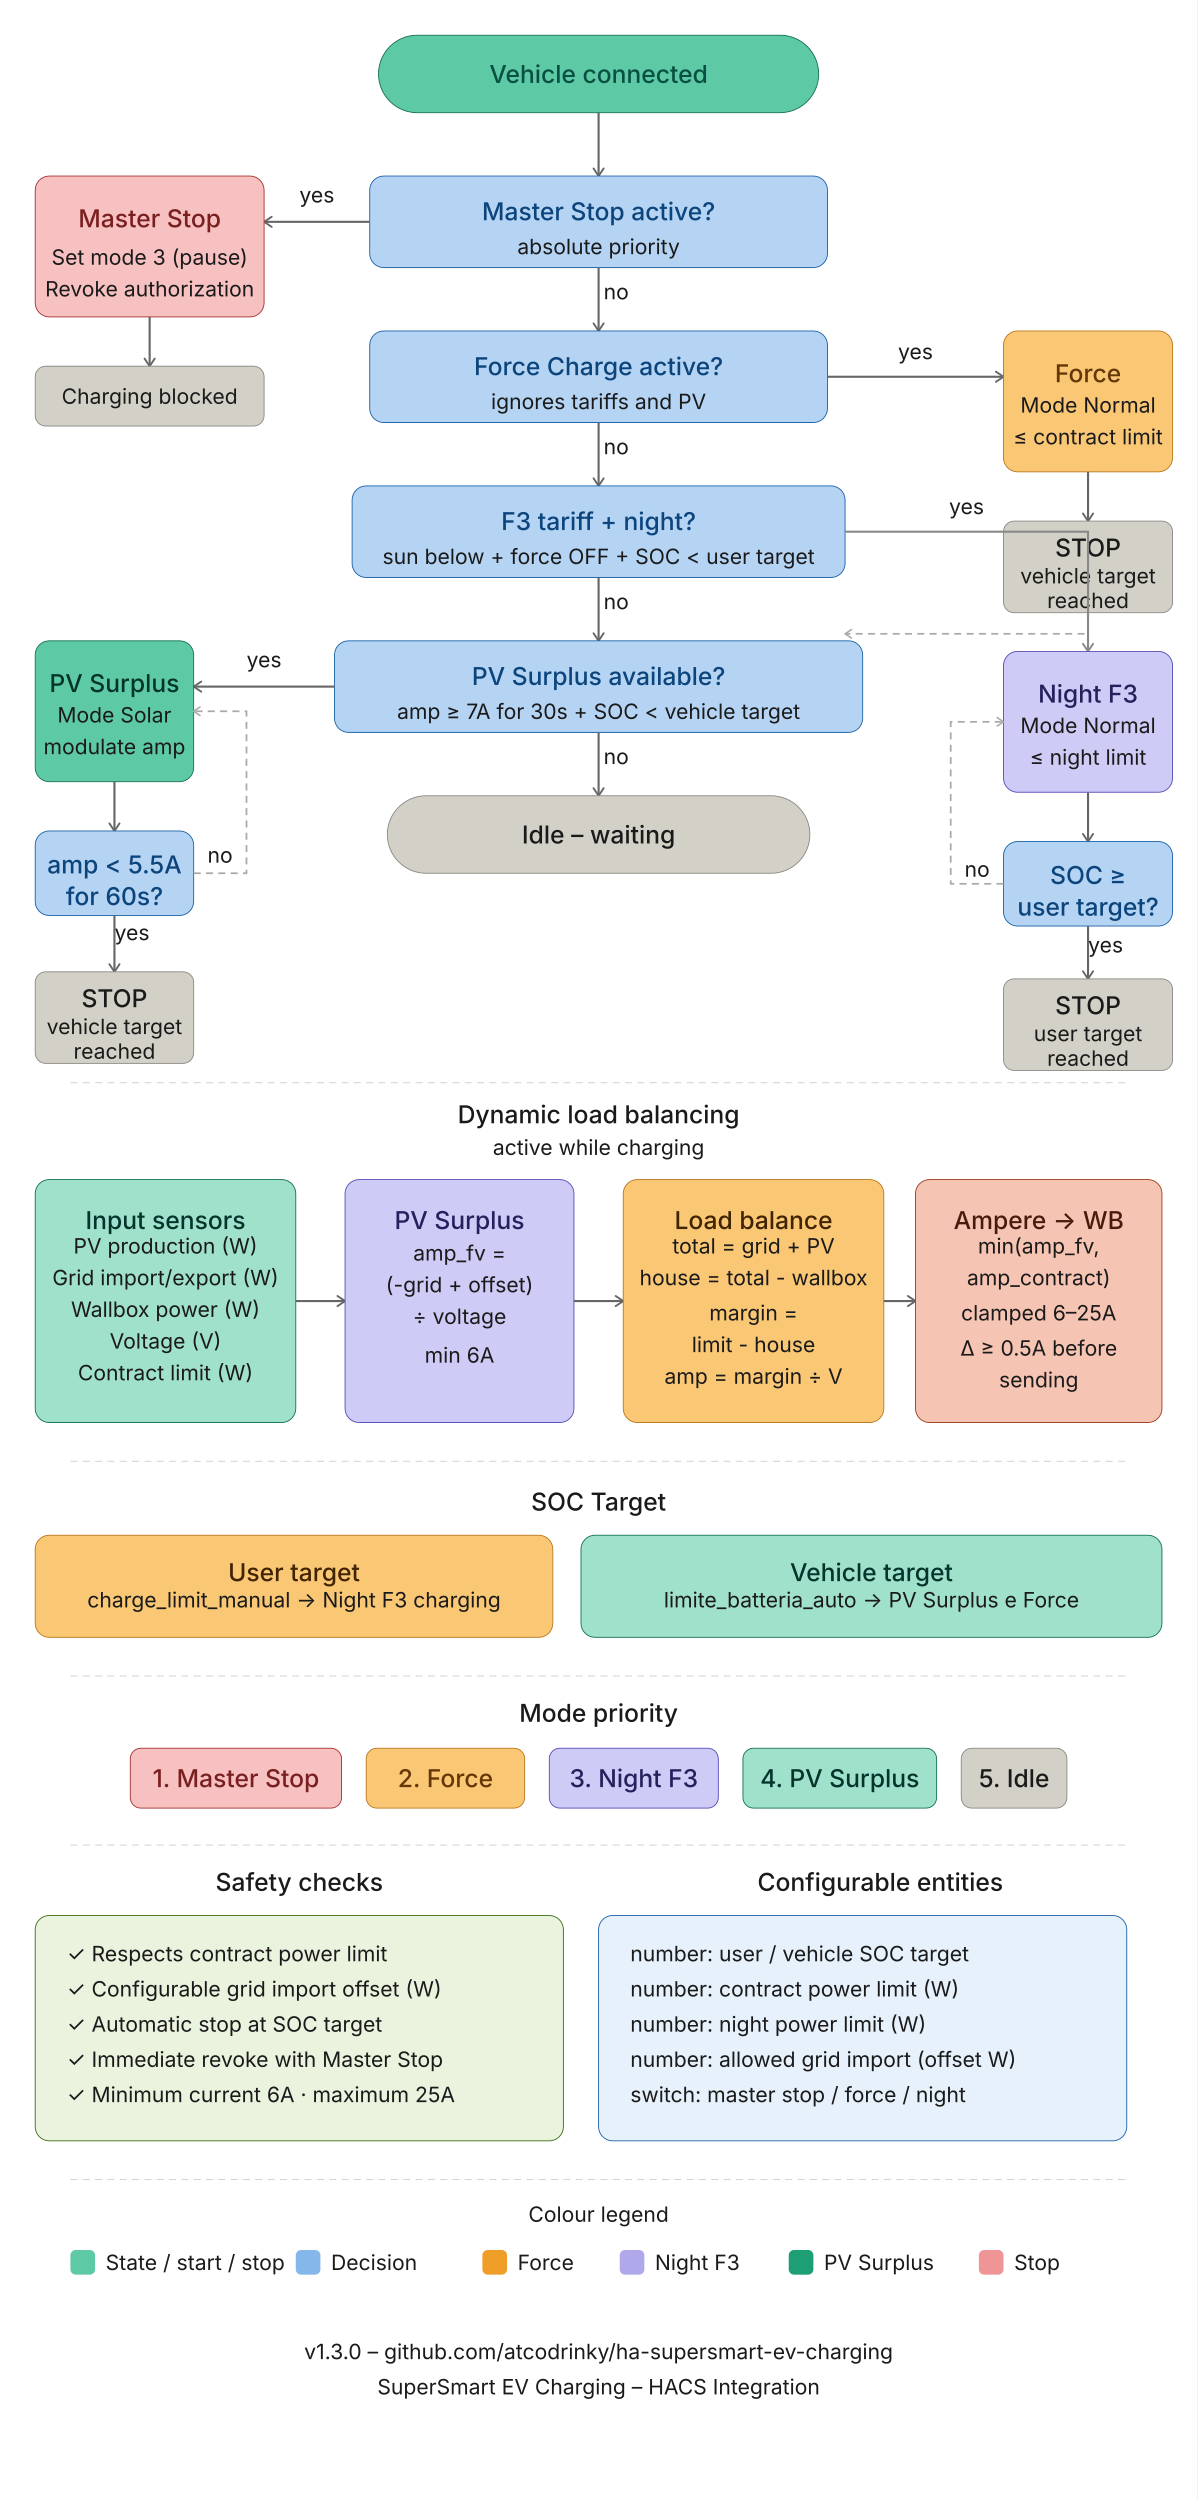
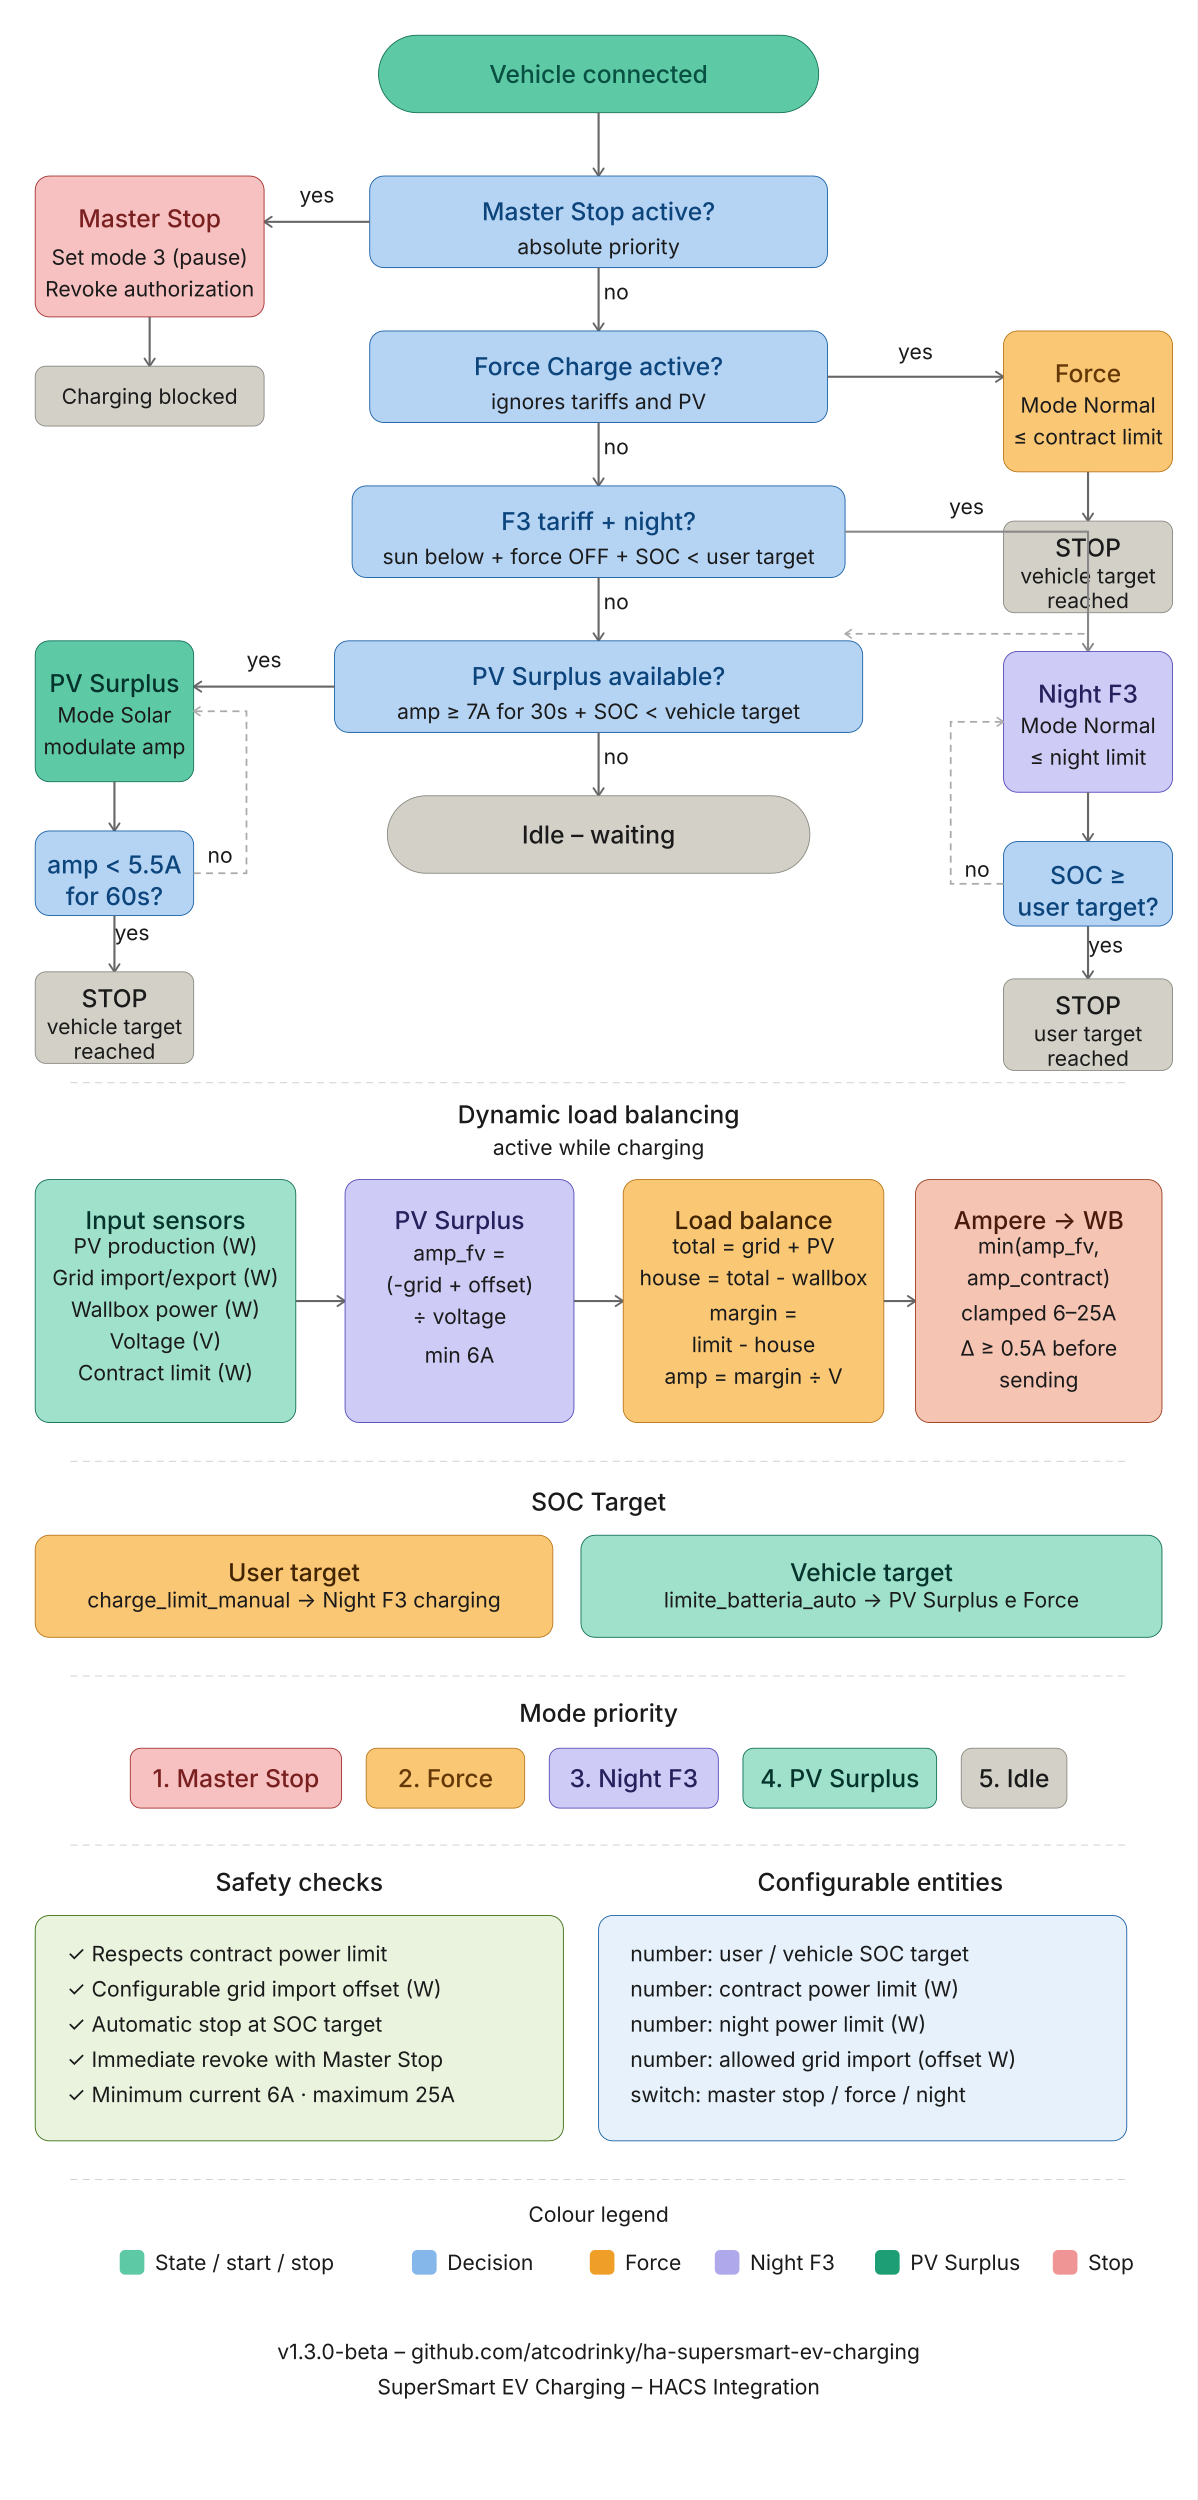
<svg xmlns="http://www.w3.org/2000/svg" width="100%" viewBox="0 0 680 1420" role="img">
  <defs>
    <marker id="arrow" viewBox="0 0 10 10" refX="8" refY="5" markerWidth="6" markerHeight="6" orient="auto-start-reverse">
      <path d="M2 1L8 5L2 9" fill="none" stroke="context-stroke" stroke-width="1.5" stroke-linecap="round" stroke-linejoin="round" />
    </marker>
    <style>
    text { font-family: ui-sans-serif, system-ui, -apple-system, sans-serif;  }
    .th  { font-size: 14px; font-weight: 500; }
    .ts  { font-size: 12px; font-weight: 400; }
    .arr { stroke: #888; stroke-width: 1.2;  }
    .leader { stroke: #aaa; stroke-width: 0.5; stroke-dasharray: 3 3;  }
      .ts    {  }
      .arr   { stroke: #666; }
      .leader { stroke: #555; }
    }
  </style>
  </defs>
  <rect width="680" height="1420" fill="#ffffff" />
  <rect x="215" y="20" width="250" height="44" rx="22" fill="#5DCAA5" stroke="#0F6E56" stroke-width="0.5" />
  <text class="th" x="340" y="42" text-anchor="middle" dominant-baseline="central" fill="#085041">Vehicle connected</text>
  <line x1="340" y1="64" x2="340" y2="100" class="arr" marker-end="url(#arrow)" />
  <rect x="210" y="100" width="260" height="52" rx="8" fill="#B5D4F4" stroke="#185FA5" stroke-width="0.5" />
  <text class="th" x="340" y="120" text-anchor="middle" dominant-baseline="central" fill="#0C447C">Master Stop active?</text>
  <text class="ts" x="340" y="140" text-anchor="middle" dominant-baseline="central" fill="#1a1a1a">absolute priority</text>
  <line x1="210" y1="126" x2="150" y2="126" class="arr" marker-end="url(#arrow)" />
  <text class="ts" x="180" y="115" text-anchor="middle" fill="#1a1a1a">yes</text>
  <rect x="20" y="100" width="130" height="80" rx="8" fill="#F7C1C1" stroke="#A32D2D" stroke-width="0.5" />
  <text class="th" x="85" y="124" text-anchor="middle" dominant-baseline="central" fill="#791F1F">Master Stop</text>
  <text class="ts" x="85" y="146" text-anchor="middle" dominant-baseline="central" fill="#1a1a1a">Set mode 3 (pause)</text>
  <text class="ts" x="85" y="164" text-anchor="middle" dominant-baseline="central" fill="#1a1a1a">Revoke authorization</text>
  <line x1="85" y1="180" x2="85" y2="208" class="arr" marker-end="url(#arrow)" />
  <rect x="20" y="208" width="130" height="34" rx="6" fill="#D3D1C7" stroke="#888780" stroke-width="0.5" />
  <text class="ts" x="85" y="225" text-anchor="middle" dominant-baseline="central" fill="#1a1a1a">Charging blocked</text>
  <line x1="340" y1="152" x2="340" y2="188" class="arr" marker-end="url(#arrow)" />
  <text class="ts" x="350" y="170" text-anchor="middle" fill="#1a1a1a">no</text>
  <rect x="210" y="188" width="260" height="52" rx="8" fill="#B5D4F4" stroke="#185FA5" stroke-width="0.5" />
  <text class="th" x="340" y="208" text-anchor="middle" dominant-baseline="central" fill="#0C447C">Force Charge active?</text>
  <text class="ts" x="340" y="228" text-anchor="middle" dominant-baseline="central" fill="#1a1a1a">ignores tariffs and PV</text>
  <line x1="470" y1="214" x2="570" y2="214" class="arr" marker-end="url(#arrow)" />
  <text class="ts" x="520" y="204" text-anchor="middle" fill="#1a1a1a">yes</text>
  <rect x="570" y="188" width="96" height="80" rx="8" fill="#FAC775" stroke="#BA7517" stroke-width="0.5" />
  <text class="th" x="618" y="212" text-anchor="middle" dominant-baseline="central" fill="#633806">Force</text>
  <text class="ts" x="618" y="230" text-anchor="middle" dominant-baseline="central" fill="#1a1a1a">Mode Normal</text>
  <text class="ts" x="618" y="248" text-anchor="middle" dominant-baseline="central" fill="#1a1a1a">≤ contract limit</text>
  <line x1="618" y1="268" x2="618" y2="296" class="arr" marker-end="url(#arrow)" />
  <rect x="570" y="296" width="96" height="52" rx="6" fill="#D3D1C7" stroke="#888780" stroke-width="0.5" />
  <text class="th" x="618" y="311" text-anchor="middle" dominant-baseline="central" fill="#1a1a1a">STOP</text>
  <text class="ts" x="618" y="327" text-anchor="middle" dominant-baseline="central" fill="#1a1a1a">vehicle target</text>
  <text class="ts" x="618" y="341" text-anchor="middle" dominant-baseline="central" fill="#1a1a1a">reached</text>
  <path d="M618 348 L618 360 L480 360" fill="none" stroke="#aaa" stroke-width="1" stroke-dasharray="4 3" marker-end="url(#arrow)" />
  <line x1="340" y1="240" x2="340" y2="276" class="arr" marker-end="url(#arrow)" />
  <text class="ts" x="350" y="258" text-anchor="middle" fill="#1a1a1a">no</text>
  <rect x="200" y="276" width="280" height="52" rx="8" fill="#B5D4F4" stroke="#185FA5" stroke-width="0.5" />
  <text class="th" x="340" y="296" text-anchor="middle" dominant-baseline="central" fill="#0C447C">F3 tariff + night?</text>
  <text class="ts" x="340" y="316" text-anchor="middle" dominant-baseline="central" fill="#1a1a1a">sun below + force OFF + SOC &lt; user target</text>
  <path d="M480 302 L618 302 L618 370" fill="none" stroke="#888" stroke-width="1.2" marker-end="url(#arrow)" />
  <text class="ts" x="549" y="292" text-anchor="middle" fill="#1a1a1a">yes</text>
  <rect x="570" y="370" width="96" height="80" rx="8" fill="#CECBF6" stroke="#534AB7" stroke-width="0.5" />
  <text class="th" x="618" y="394" text-anchor="middle" dominant-baseline="central" fill="#26215C">Night F3</text>
  <text class="ts" x="618" y="412" text-anchor="middle" dominant-baseline="central" fill="#1a1a1a">Mode Normal</text>
  <text class="ts" x="618" y="430" text-anchor="middle" dominant-baseline="central" fill="#1a1a1a">≤ night limit</text>
  <line x1="618" y1="450" x2="618" y2="478" class="arr" marker-end="url(#arrow)" />
  <rect x="570" y="478" width="96" height="48" rx="8" fill="#B5D4F4" stroke="#185FA5" stroke-width="0.5" />
  <text class="th" x="618" y="497" text-anchor="middle" dominant-baseline="central" fill="#0C447C">SOC ≥</text>
  <text class="th" x="618" y="515" text-anchor="middle" dominant-baseline="central" fill="#0C447C">user target?</text>
  <path d="M570 502 L540 502 L540 410 L570 410" fill="none" stroke="#aaa" stroke-width="1" stroke-dasharray="4 3" marker-end="url(#arrow)" />
  <text class="ts" x="555" y="498" text-anchor="middle" fill="#1a1a1a">no</text>
  <line x1="618" y1="526" x2="618" y2="556" class="arr" marker-end="url(#arrow)" />
  <text class="ts" x="628" y="541" text-anchor="middle" fill="#1a1a1a">yes</text>
  <rect x="570" y="556" width="96" height="52" rx="6" fill="#D3D1C7" stroke="#888780" stroke-width="0.5" />
  <text class="th" x="618" y="571" text-anchor="middle" dominant-baseline="central" fill="#1a1a1a">STOP</text>
  <text class="ts" x="618" y="587" text-anchor="middle" dominant-baseline="central" fill="#1a1a1a">user target</text>
  <text class="ts" x="618" y="601" text-anchor="middle" dominant-baseline="central" fill="#1a1a1a">reached</text>
  <line x1="340" y1="328" x2="340" y2="364" class="arr" marker-end="url(#arrow)" />
  <text class="ts" x="350" y="346" text-anchor="middle" fill="#1a1a1a">no</text>
  <rect x="190" y="364" width="300" height="52" rx="8" fill="#B5D4F4" stroke="#185FA5" stroke-width="0.5" />
  <text class="th" x="340" y="384" text-anchor="middle" dominant-baseline="central" fill="#0C447C">PV Surplus available?</text>
  <text class="ts" x="340" y="404" text-anchor="middle" dominant-baseline="central" fill="#1a1a1a">amp ≥ 7A for 30s + SOC &lt; vehicle target</text>
  <line x1="190" y1="390" x2="110" y2="390" class="arr" marker-end="url(#arrow)" />
  <text class="ts" x="150" y="379" text-anchor="middle" fill="#1a1a1a">yes</text>
  <rect x="20" y="364" width="90" height="80" rx="8" fill="#5DCAA5" stroke="#0F6E56" stroke-width="0.5" />
  <text class="th" x="65" y="388" text-anchor="middle" dominant-baseline="central" fill="#04342C">PV Surplus</text>
  <text class="ts" x="65" y="406" text-anchor="middle" dominant-baseline="central" fill="#1a1a1a">Mode Solar</text>
  <text class="ts" x="65" y="424" text-anchor="middle" dominant-baseline="central" fill="#1a1a1a">modulate amp</text>
  <line x1="65" y1="444" x2="65" y2="472" class="arr" marker-end="url(#arrow)" />
  <rect x="20" y="472" width="90" height="48" rx="8" fill="#B5D4F4" stroke="#185FA5" stroke-width="0.5" />
  <text class="th" x="65" y="491" text-anchor="middle" dominant-baseline="central" fill="#0C447C">amp &lt; 5.5A</text>
  <text class="th" x="65" y="509" text-anchor="middle" dominant-baseline="central" fill="#0C447C">for 60s?</text>
  <path d="M110 496 L140 496 L140 404 L110 404" fill="none" stroke="#aaa" stroke-width="1" stroke-dasharray="4 3" marker-end="url(#arrow)" />
  <text class="ts" x="125" y="490" text-anchor="middle" fill="#1a1a1a">no</text>
  <line x1="65" y1="520" x2="65" y2="552" class="arr" marker-end="url(#arrow)" />
  <text class="ts" x="75" y="534" text-anchor="middle" fill="#1a1a1a">yes</text>
  <rect x="20" y="552" width="90" height="52" rx="6" fill="#D3D1C7" stroke="#888780" stroke-width="0.5" />
  <text class="th" x="65" y="567" text-anchor="middle" dominant-baseline="central" fill="#1a1a1a">STOP</text>
  <text class="ts" x="65" y="583" text-anchor="middle" dominant-baseline="central" fill="#1a1a1a">vehicle target</text>
  <text class="ts" x="65" y="597" text-anchor="middle" dominant-baseline="central" fill="#1a1a1a">reached</text>
  <line x1="340" y1="416" x2="340" y2="452" class="arr" marker-end="url(#arrow)" />
  <text class="ts" x="350" y="434" text-anchor="middle" fill="#1a1a1a">no</text>
  <rect x="220" y="452" width="240" height="44" rx="22" fill="#D3D1C7" stroke="#888780" stroke-width="0.5" />
  <text class="th" x="340" y="474" text-anchor="middle" dominant-baseline="central" fill="#1a1a1a">Idle – waiting</text>
  <line x1="40" y1="615" x2="640" y2="615" stroke="#ccc" stroke-width="0.5" stroke-dasharray="4 3" />
  <text class="th" x="340" y="638" text-anchor="middle" fill="#1a1a1a">Dynamic load balancing</text>
  <text class="ts" x="340" y="656" text-anchor="middle" fill="#1a1a1a">active while charging</text>
  <rect x="20" y="670" width="148" height="138" rx="8" fill="#9FE1CB" stroke="#0F6E56" stroke-width="0.5" />
  <text class="th" x="94" y="693" text-anchor="middle" dominant-baseline="central" fill="#04342C">Input sensors</text>
  <text class="ts" x="94" y="712" text-anchor="middle" fill="#1a1a1a">PV production (W)</text>
  <text class="ts" x="94" y="730" text-anchor="middle" fill="#1a1a1a">Grid import/export (W)</text>
  <text class="ts" x="94" y="748" text-anchor="middle" fill="#1a1a1a">Wallbox power (W)</text>
  <text class="ts" x="94" y="766" text-anchor="middle" fill="#1a1a1a">Voltage (V)</text>
  <text class="ts" x="94" y="784" text-anchor="middle" fill="#1a1a1a">Contract limit (W)</text>
  <line x1="168" y1="739" x2="196" y2="739" class="arr" marker-end="url(#arrow)" />
  <rect x="196" y="670" width="130" height="138" rx="8" fill="#CECBF6" stroke="#534AB7" stroke-width="0.5" />
  <text class="th" x="261" y="693" text-anchor="middle" dominant-baseline="central" fill="#26215C">PV Surplus</text>
  <text class="ts" x="261" y="716" text-anchor="middle" fill="#1a1a1a">amp_fv =</text>
  <text class="ts" x="261" y="734" text-anchor="middle" fill="#1a1a1a">(-grid + offset)</text>
  <text class="ts" x="261" y="752" text-anchor="middle" fill="#1a1a1a">÷ voltage</text>
  <text class="ts" x="261" y="774" text-anchor="middle" fill="#1a1a1a">min 6A</text>
  <line x1="326" y1="739" x2="354" y2="739" class="arr" marker-end="url(#arrow)" />
  <rect x="354" y="670" width="148" height="138" rx="8" fill="#FAC775" stroke="#BA7517" stroke-width="0.5" />
  <text class="th" x="428" y="693" text-anchor="middle" dominant-baseline="central" fill="#412402">Load balance</text>
  <text class="ts" x="428" y="712" text-anchor="middle" fill="#1a1a1a">total = grid + PV</text>
  <text class="ts" x="428" y="730" text-anchor="middle" fill="#1a1a1a">house = total - wallbox</text>
  <text class="ts" x="428" y="750" text-anchor="middle" fill="#1a1a1a">margin =</text>
  <text class="ts" x="428" y="768" text-anchor="middle" fill="#1a1a1a">limit - house</text>
  <text class="ts" x="428" y="786" text-anchor="middle" fill="#1a1a1a">amp = margin ÷ V</text>
  <line x1="502" y1="739" x2="520" y2="739" class="arr" marker-end="url(#arrow)" />
  <rect x="520" y="670" width="140" height="138" rx="8" fill="#F5C4B3" stroke="#993C1D" stroke-width="0.5" />
  <text class="th" x="590" y="693" text-anchor="middle" dominant-baseline="central" fill="#4A1B0C">Ampere → WB</text>
  <text class="ts" x="590" y="712" text-anchor="middle" fill="#1a1a1a">min(amp_fv,</text>
  <text class="ts" x="590" y="730" text-anchor="middle" fill="#1a1a1a">amp_contract)</text>
  <text class="ts" x="590" y="750" text-anchor="middle" fill="#1a1a1a">clamped 6–25A</text>
  <text class="ts" x="590" y="770" text-anchor="middle" fill="#1a1a1a">Δ ≥ 0.5A before</text>
  <text class="ts" x="590" y="788" text-anchor="middle" fill="#1a1a1a">sending</text>
  <line x1="40" y1="830" x2="640" y2="830" stroke="#ccc" stroke-width="0.5" stroke-dasharray="4 3" />
  <text class="th" x="340" y="858" text-anchor="middle" fill="#1a1a1a">SOC Target</text>
  <rect x="20" y="872" width="294" height="58" rx="8" fill="#FAC775" stroke="#BA7517" stroke-width="0.5" />
  <text class="th" x="167" y="893" text-anchor="middle" dominant-baseline="central" fill="#412402">User target</text>
  <text class="ts" x="167" y="913" text-anchor="middle" fill="#1a1a1a">charge_limit_manual → Night F3 charging</text>
  <rect x="330" y="872" width="330" height="58" rx="8" fill="#9FE1CB" stroke="#0F6E56" stroke-width="0.5" />
  <text class="th" x="495" y="893" text-anchor="middle" dominant-baseline="central" fill="#04342C">Vehicle target</text>
  <text class="ts" x="495" y="913" text-anchor="middle" fill="#1a1a1a">limite_batteria_auto → PV Surplus e Force</text>
  <line x1="40" y1="952" x2="640" y2="952" stroke="#ccc" stroke-width="0.5" stroke-dasharray="4 3" />
  <text class="th" x="340" y="978" text-anchor="middle" fill="#1a1a1a">Mode priority</text>
  <rect x="74" y="993" width="120" height="34" rx="6" fill="#F7C1C1" stroke="#A32D2D" stroke-width="0.5" />
  <text class="th" x="134" y="1010" text-anchor="middle" dominant-baseline="central" fill="#791F1F">1. Master Stop</text>
  <rect x="208" y="993" width="90" height="34" rx="6" fill="#FAC775" stroke="#BA7517" stroke-width="0.5" />
  <text class="th" x="253" y="1010" text-anchor="middle" dominant-baseline="central" fill="#633806">2. Force</text>
  <rect x="312" y="993" width="96" height="34" rx="6" fill="#CECBF6" stroke="#534AB7" stroke-width="0.5" />
  <text class="th" x="360" y="1010" text-anchor="middle" dominant-baseline="central" fill="#26215C">3. Night F3</text>
  <rect x="422" y="993" width="110" height="34" rx="6" fill="#9FE1CB" stroke="#0F6E56" stroke-width="0.5" />
  <text class="th" x="477" y="1010" text-anchor="middle" dominant-baseline="central" fill="#04342C">4. PV Surplus</text>
  <rect x="546" y="993" width="60" height="34" rx="6" fill="#D3D1C7" stroke="#888780" stroke-width="0.5" />
  <text class="th" x="576" y="1010" text-anchor="middle" dominant-baseline="central" fill="#1a1a1a">5. Idle</text>
  <line x1="40" y1="1048" x2="640" y2="1048" stroke="#ccc" stroke-width="0.5" stroke-dasharray="4 3" />
  <text class="th" x="170" y="1074" text-anchor="middle" fill="#1a1a1a">Safety checks</text>
  <text class="th" x="500" y="1074" text-anchor="middle" fill="#1a1a1a">Configurable entities</text>
  <rect x="20" y="1088" width="300" height="128" rx="8" fill="#EAF3DE" stroke="#3B6D11" stroke-width="0.5" />
  <text class="ts" x="38" y="1114" fill="#1a1a1a">✓  Respects contract power limit</text>
  <text class="ts" x="38" y="1134" fill="#1a1a1a">✓  Configurable grid import offset (W)</text>
  <text class="ts" x="38" y="1154" fill="#1a1a1a">✓  Automatic stop at SOC target</text>
  <text class="ts" x="38" y="1174" fill="#1a1a1a">✓  Immediate revoke with Master Stop</text>
  <text class="ts" x="38" y="1194" fill="#1a1a1a">✓  Minimum current 6A · maximum 25A</text>
  <rect x="340" y="1088" width="300" height="128" rx="8" fill="#E6F1FB" stroke="#185FA5" stroke-width="0.5" />
  <text class="ts" x="358" y="1114" fill="#1a1a1a">number: user / vehicle SOC target</text>
  <text class="ts" x="358" y="1134" fill="#1a1a1a">number: contract power limit (W)</text>
  <text class="ts" x="358" y="1154" fill="#1a1a1a">number: night power limit (W)</text>
  <text class="ts" x="358" y="1174" fill="#1a1a1a">number: allowed grid import (offset W)</text>
  <text class="ts" x="358" y="1194" fill="#1a1a1a">switch: master stop / force / night</text>
  <line x1="40" y1="1238" x2="640" y2="1238" stroke="#ccc" stroke-width="0.5" stroke-dasharray="4 3" />
  <text class="ts" x="340" y="1262" text-anchor="middle" fill="#1a1a1a">Colour legend</text>
-   <rect x="40" y="1278" width="14" height="14" rx="3" fill="#5DCAA5" />
-   <text class="ts" x="60" y="1285" dominant-baseline="central" fill="#1a1a1a">State / start / stop</text>
-   <rect x="168" y="1278" width="14" height="14" rx="3" fill="#85B7EB" />
-   <text class="ts" x="188" y="1285" dominant-baseline="central" fill="#1a1a1a">Decision</text>
-   <rect x="274" y="1278" width="14" height="14" rx="3" fill="#EF9F27" />
-   <text class="ts" x="294" y="1285" dominant-baseline="central" fill="#1a1a1a">Force</text>
-   <rect x="352" y="1278" width="14" height="14" rx="3" fill="#AFA9EC" />
-   <text class="ts" x="372" y="1285" dominant-baseline="central" fill="#1a1a1a">Night F3</text>
-   <rect x="448" y="1278" width="14" height="14" rx="3" fill="#1D9E75" />
-   <text class="ts" x="468" y="1285" dominant-baseline="central" fill="#1a1a1a">PV Surplus</text>
-   <rect x="556" y="1278" width="14" height="14" rx="3" fill="#F09595" />
-   <text class="ts" x="576" y="1285" dominant-baseline="central" fill="#1a1a1a">Stop</text>
-   <text class="ts" x="340" y="1340" text-anchor="middle" fill="#1a1a1a">v1.3.0 – github.com/atcodrinky/ha-supersmart-ev-charging</text>
+   <rect x="68" y="1278" width="14" height="14" rx="3" fill="#5DCAA5" />
+   <text class="ts" x="88" y="1285" dominant-baseline="central" fill="#1a1a1a">State / start / stop</text>
+   <rect x="234" y="1278" width="14" height="14" rx="3" fill="#85B7EB" />
+   <text class="ts" x="254" y="1285" dominant-baseline="central" fill="#1a1a1a">Decision</text>
+   <rect x="335" y="1278" width="14" height="14" rx="3" fill="#EF9F27" />
+   <text class="ts" x="355" y="1285" dominant-baseline="central" fill="#1a1a1a">Force</text>
+   <rect x="406" y="1278" width="14" height="14" rx="3" fill="#AFA9EC" />
+   <text class="ts" x="426" y="1285" dominant-baseline="central" fill="#1a1a1a">Night F3</text>
+   <rect x="497" y="1278" width="14" height="14" rx="3" fill="#1D9E75" />
+   <text class="ts" x="517" y="1285" dominant-baseline="central" fill="#1a1a1a">PV Surplus</text>
+   <rect x="598" y="1278" width="14" height="14" rx="3" fill="#F09595" />
+   <text class="ts" x="618" y="1285" dominant-baseline="central" fill="#1a1a1a">Stop</text>
+   <text class="ts" x="340" y="1340" text-anchor="middle" fill="#1a1a1a">v1.3.0-beta – github.com/atcodrinky/ha-supersmart-ev-charging</text>
  <text class="ts" x="340" y="1360" text-anchor="middle" fill="#1a1a1a">SuperSmart EV Charging – HACS Integration</text>
</svg>
